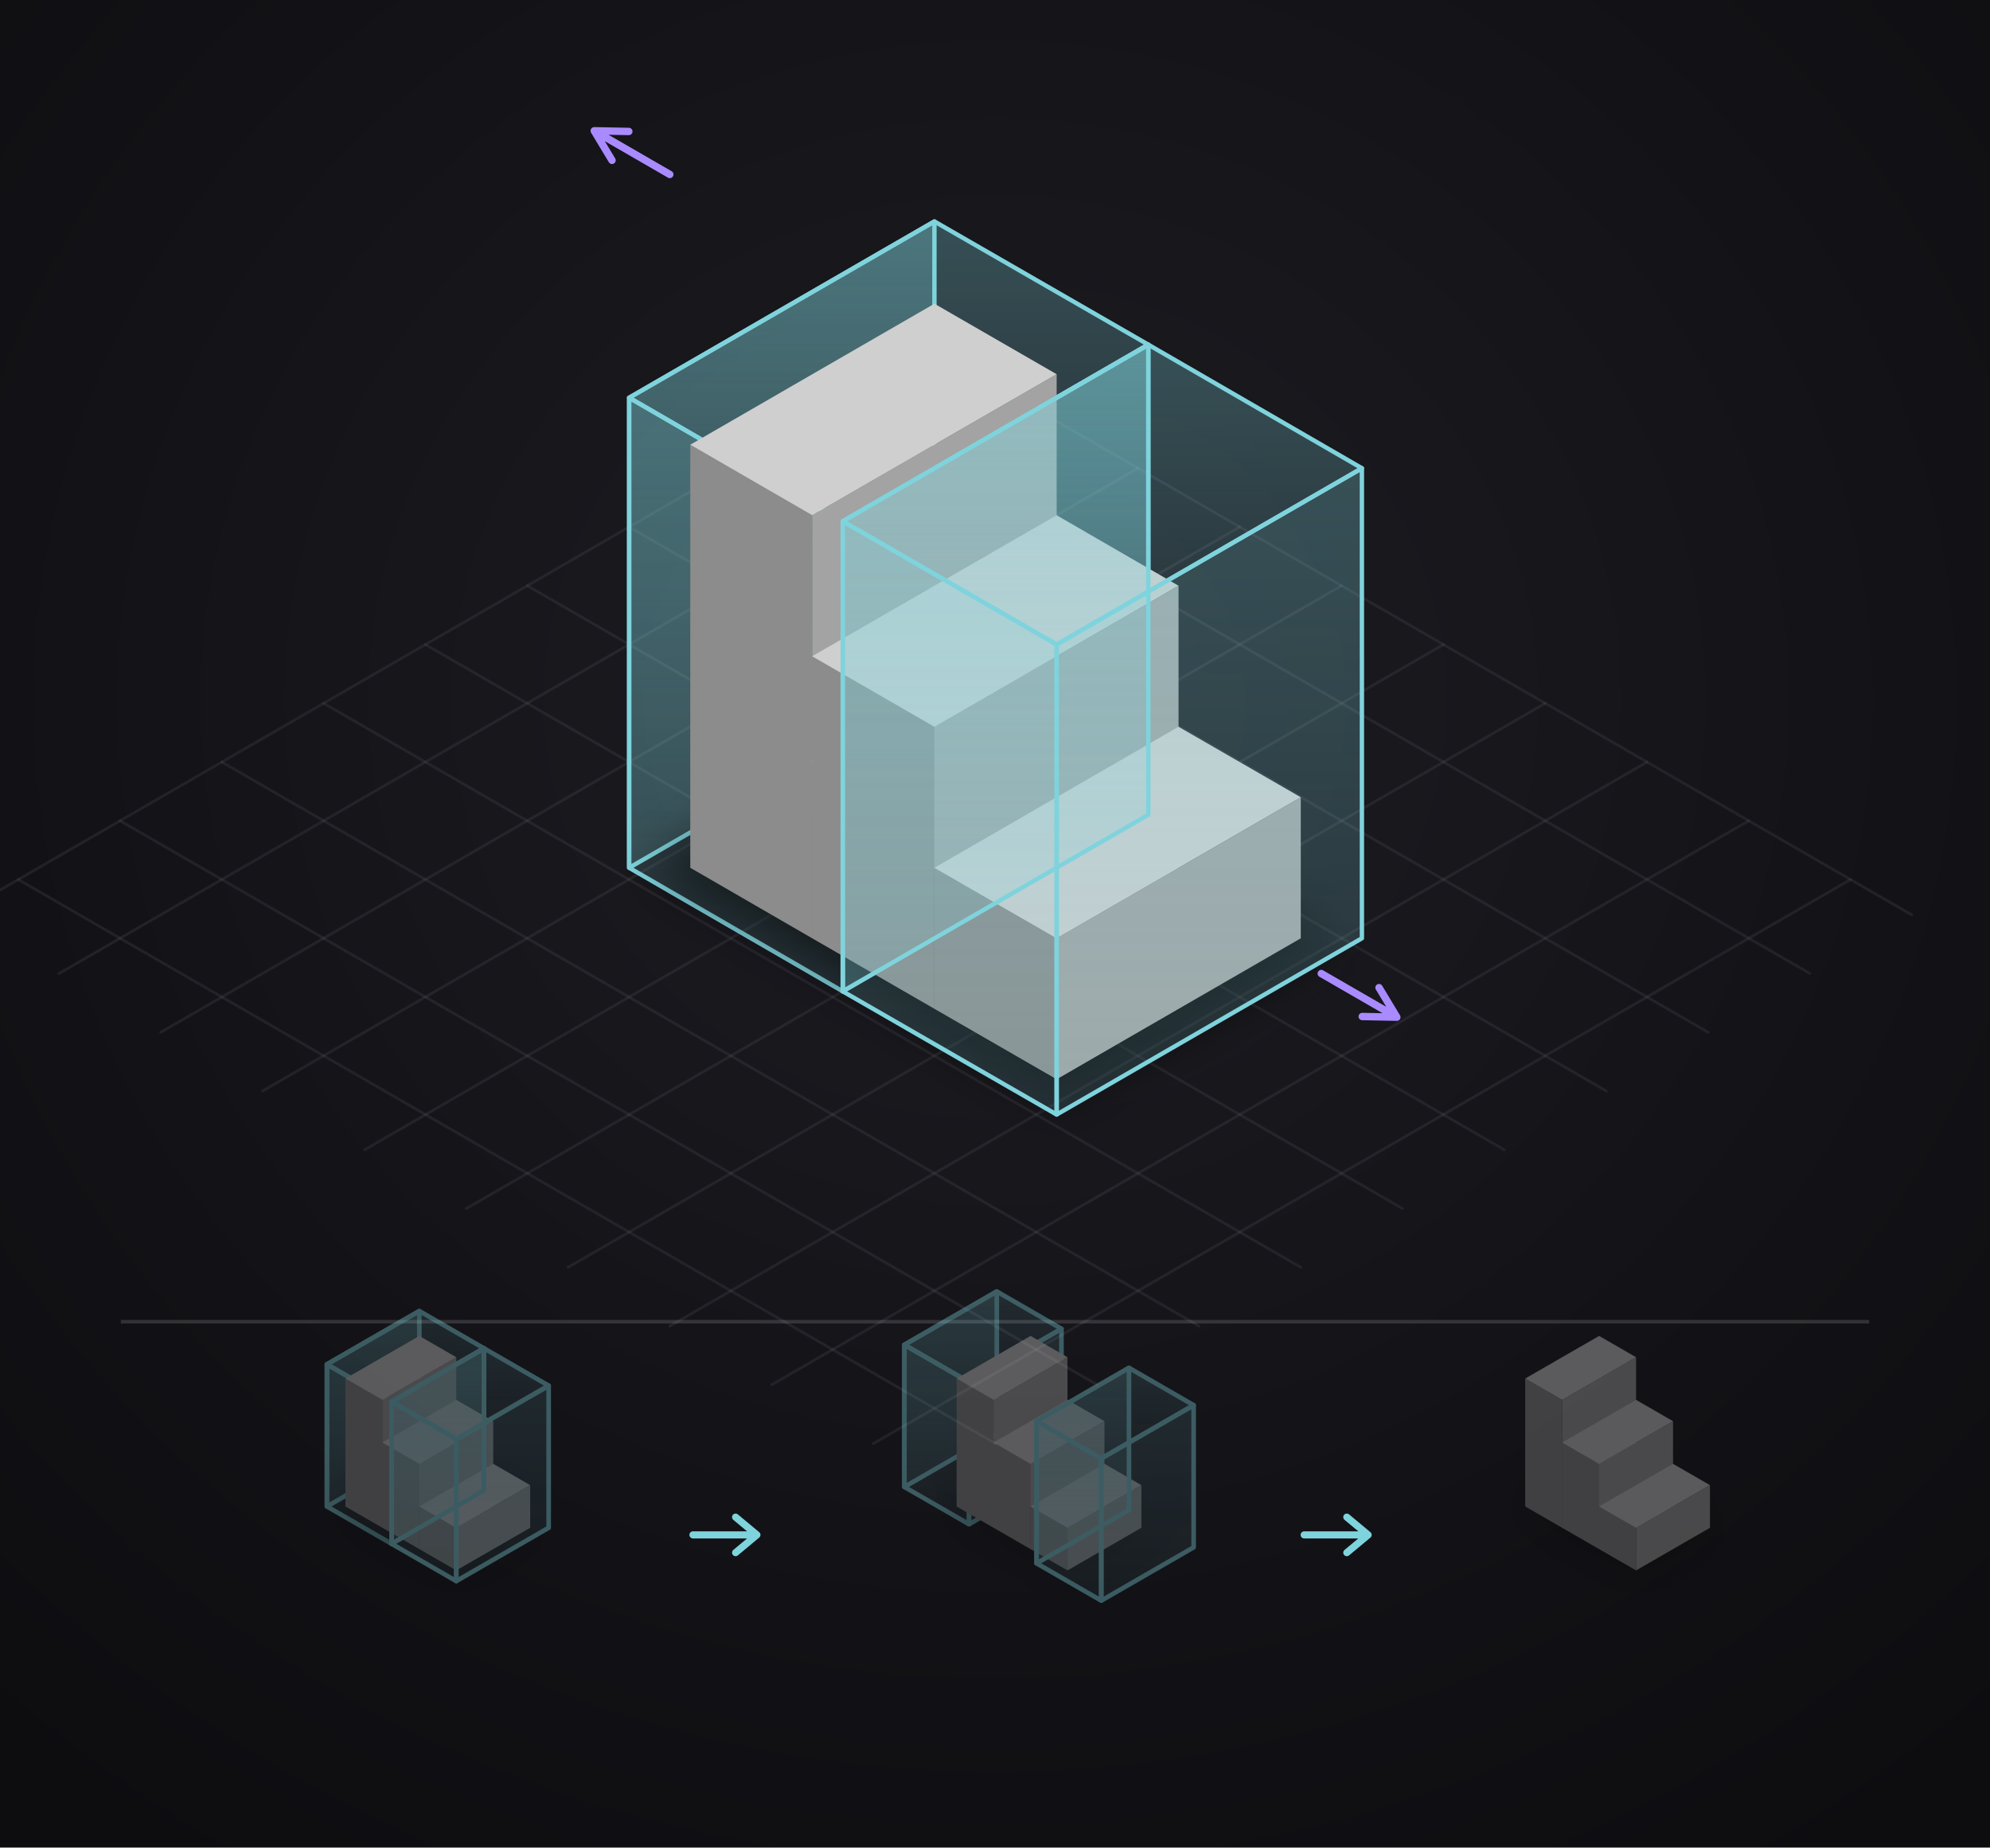
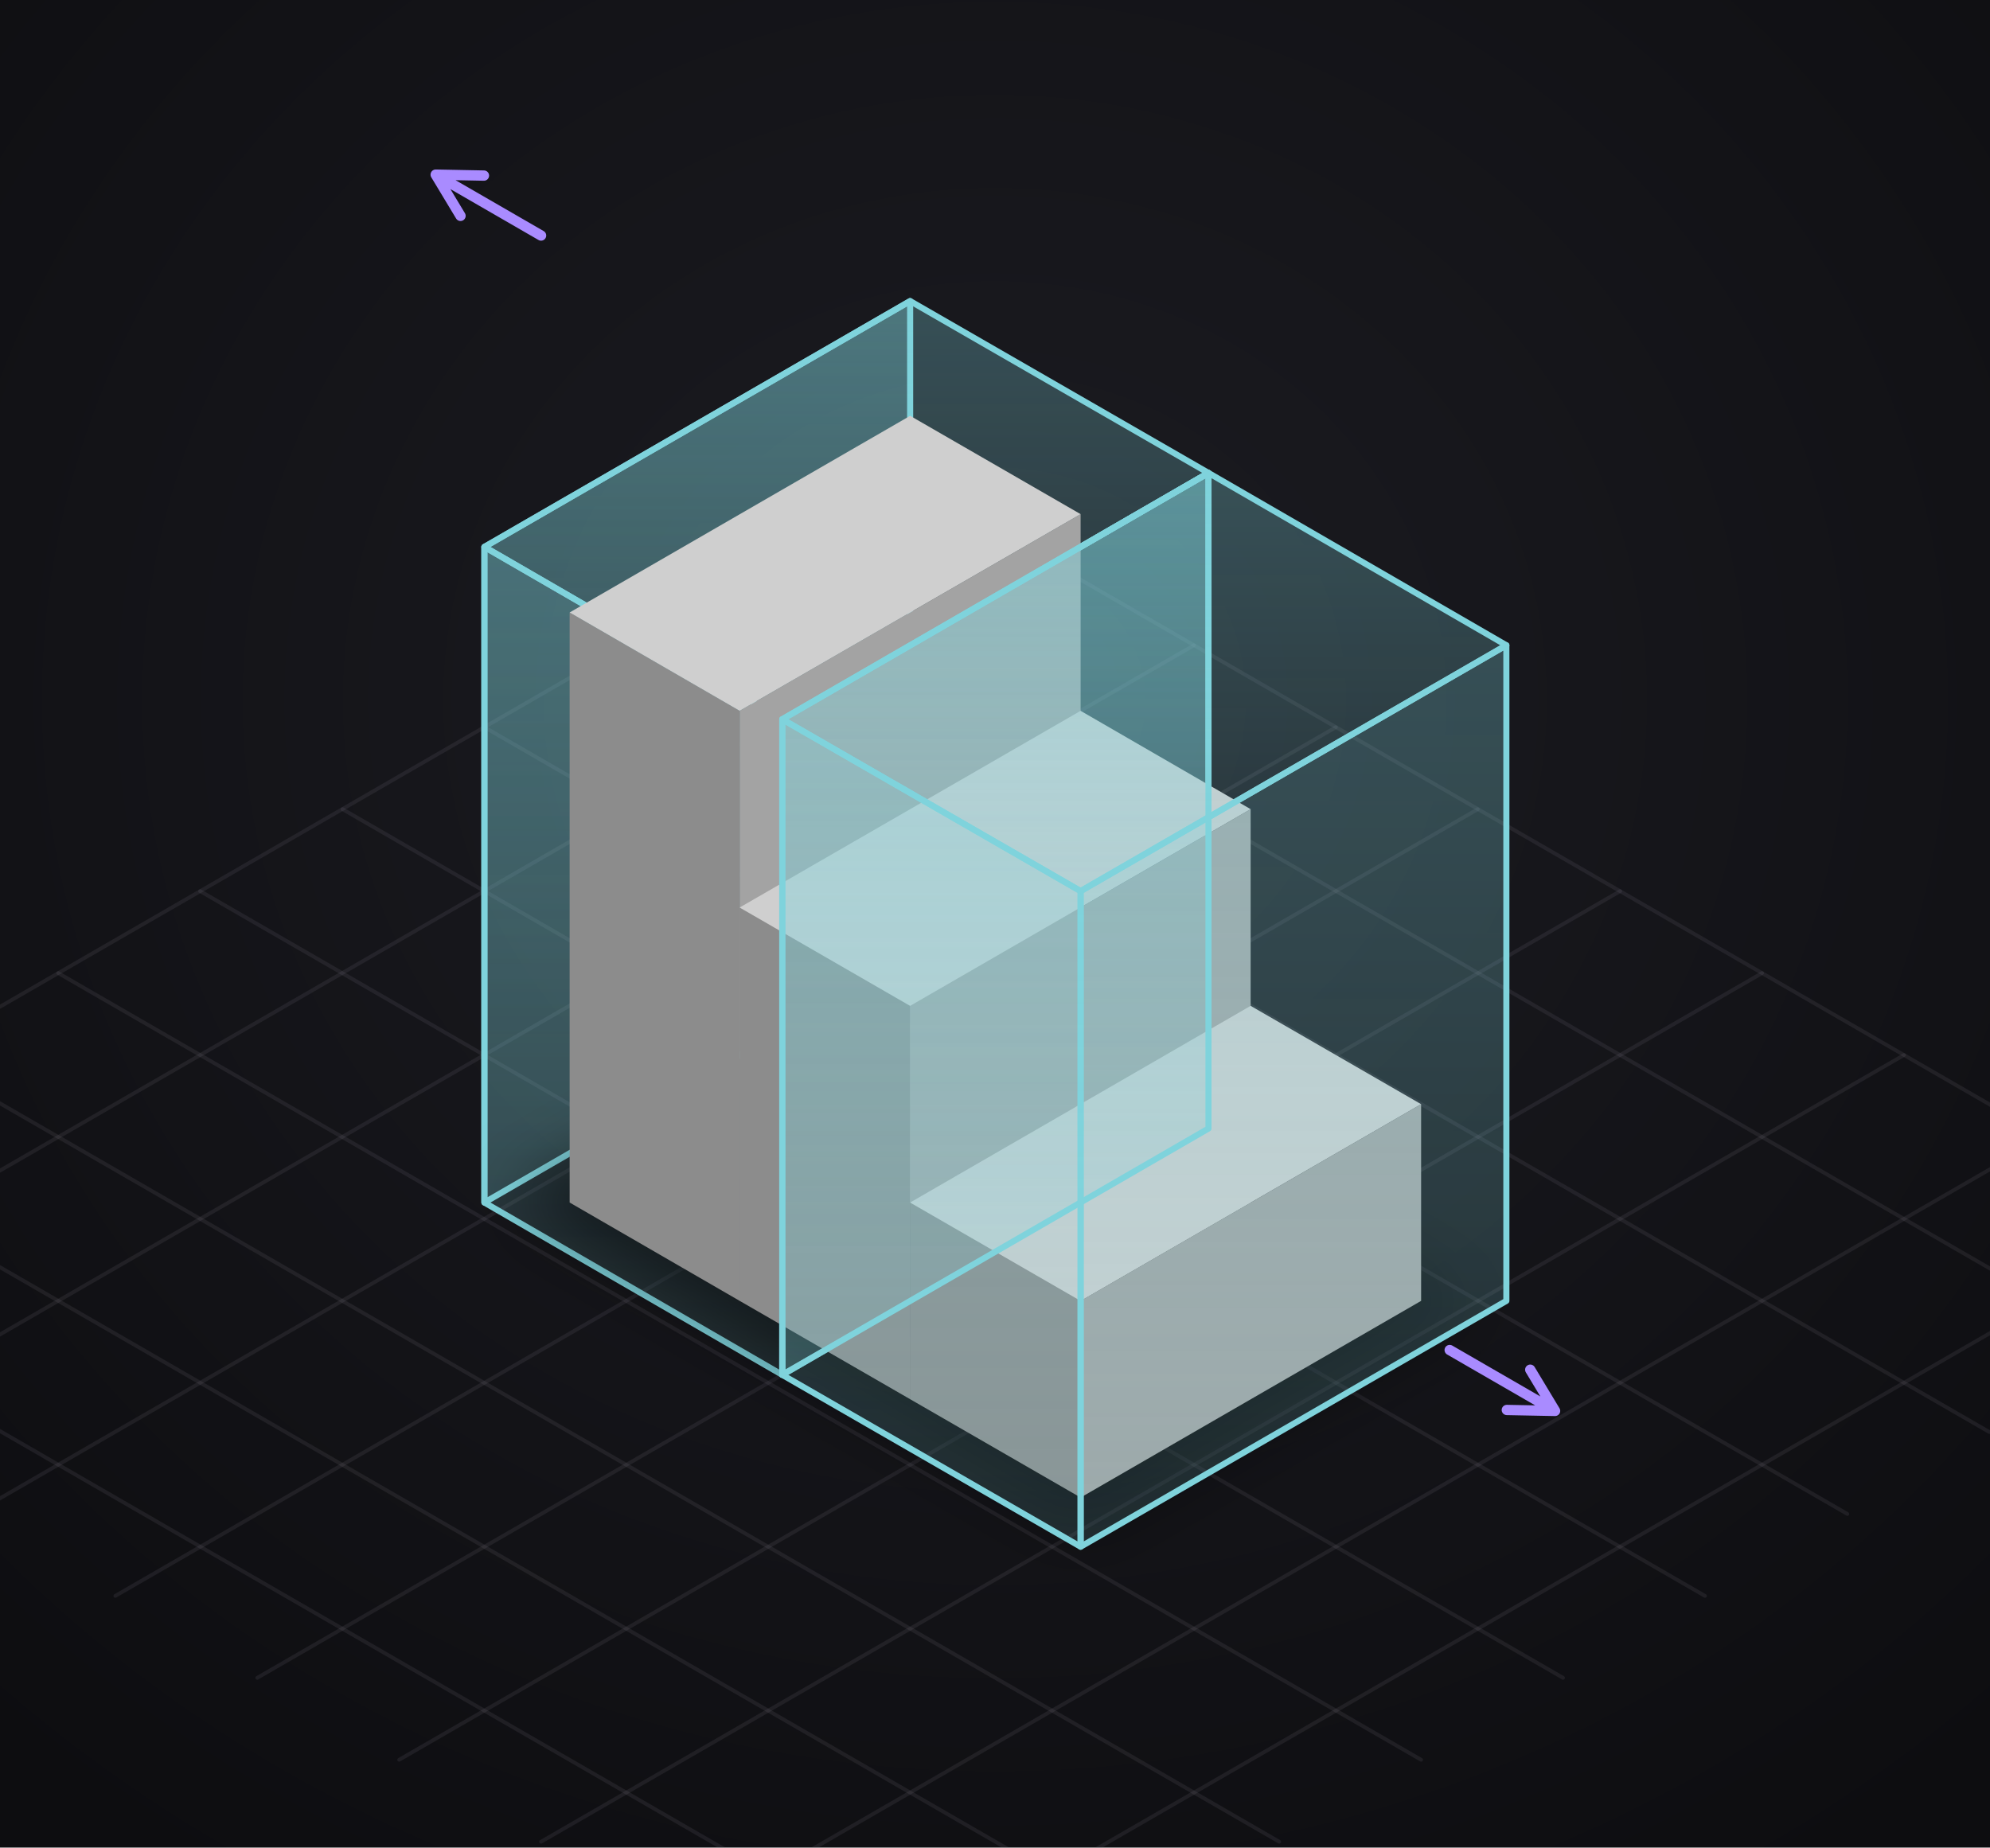
<svg xmlns="http://www.w3.org/2000/svg" viewBox="0 0 560 520" role="img" aria-labelledby="t d">
  <defs>
    <radialGradient id="fondo" cx=".5" cy=".38" r=".75">
      <stop stop-color="#1c1c22" />
      <stop offset="1" stop-color="#0d0d10" />
    </radialGradient>
    <filter id="blur" x="-30%" y="-30%" width="160%" height="160%">
      <feGaussianBlur stdDeviation="7" />
    </filter>
    <linearGradient id="vidrio" x1="0" y1="0" x2="1" y2="1">
      <stop stop-color="#ffffff" stop-opacity=".55" />
      <stop offset="1" stop-color="#cfd6e4" stop-opacity=".22" />
    </linearGradient>
    <linearGradient id="molde" x1="0" y1="0" x2="0" y2="1">
      <stop stop-color="#7fd3dc" stop-opacity=".30" />
      <stop offset="1" stop-color="#7fd3dc" stop-opacity=".14" />
    </linearGradient>
    <pattern id="tablas" width="10" height="10" patternUnits="userSpaceOnUse">
      <rect width="10" height="10" fill="#d8a467" />
      <path d="M0 9.5H10" stroke="#9c6a35" stroke-opacity=".55" />
    </pattern>
  </defs>
  <style>

@keyframes moldeA{0%,28%{transform:none;opacity:1}50%,82%{transform:translate(-66.7px,-38.5px);opacity:1}90%{opacity:0}94%,100%{transform:none;opacity:0}}
@keyframes moldeB{0%,28%{transform:none;opacity:1}50%,82%{transform:translate(66.7px,38.5px);opacity:1}90%{opacity:0}94%,100%{transform:none;opacity:0}}
@keyframes pieza{0%,18%{opacity:.25}40%,92%{opacity:1}97%,100%{opacity:.25}}
@keyframes flecha{0%,30%{opacity:0}38%,70%{opacity:1}80%,100%{opacity:0}}
@keyframes entra{0%{opacity:0}6%,100%{opacity:1}}
.moldeA{animation:moldeA 8s cubic-bezier(.5,0,.2,1) infinite}
.moldeB{animation:moldeB 8s cubic-bezier(.5,0,.2,1) infinite}
.pieza{animation:pieza 8s ease-in-out infinite}
.flecha{animation:flecha 8s ease-in-out infinite}
@keyframes paso1{0%,5%{opacity:.38}9%,28%{opacity:1}32%,100%{opacity:.38}}
.paso1{animation:paso1 8s ease-in-out infinite;opacity:.38}
@keyframes paso2{0%,29%{opacity:.38}33%,54%{opacity:1}58%,100%{opacity:.38}}
.paso2{animation:paso2 8s ease-in-out infinite;opacity:.38}
@keyframes paso3{0%,55%{opacity:.38}59%,90%{opacity:1}94%,100%{opacity:.38}}
.paso3{animation:paso3 8s ease-in-out infinite;opacity:.38}
.en-pausa *{animation-play-state:paused!important}
@media (prefers-reduced-motion:reduce){*{animation:none!important}}
</style>
  <rect width="560" height="520" fill="url(#fondo)" />
-   <g transform="translate(-11.1 62.8) scale(0.945)">
+   <g transform="translate(-126.1 85.4) scale(1.318)">
    <line x1="290.0" y1="38.0" x2="-1.0" y2="206.0" stroke="#8a8796" stroke-width="0.8" stroke-linecap="round" opacity="0.13" />
    <line x1="290.0" y1="38.0" x2="581.0" y2="206.0" stroke="#8a8796" stroke-width="0.8" stroke-linecap="round" opacity="0.13" />
    <line x1="320.3" y1="55.5" x2="29.3" y2="223.5" stroke="#8a8796" stroke-width="0.8" stroke-linecap="round" opacity="0.13" />
    <line x1="259.7" y1="55.5" x2="550.7" y2="223.5" stroke="#8a8796" stroke-width="0.8" stroke-linecap="round" opacity="0.13" />
    <line x1="350.6" y1="73.0" x2="59.6" y2="241.0" stroke="#8a8796" stroke-width="0.8" stroke-linecap="round" opacity="0.13" />
    <line x1="229.4" y1="73.0" x2="520.4" y2="241.0" stroke="#8a8796" stroke-width="0.8" stroke-linecap="round" opacity="0.13" />
    <line x1="380.9" y1="90.5" x2="89.9" y2="258.5" stroke="#8a8796" stroke-width="0.8" stroke-linecap="round" opacity="0.13" />
    <line x1="199.1" y1="90.5" x2="490.1" y2="258.5" stroke="#8a8796" stroke-width="0.8" stroke-linecap="round" opacity="0.13" />
    <line x1="411.2" y1="108.0" x2="120.3" y2="276.0" stroke="#8a8796" stroke-width="0.8" stroke-linecap="round" opacity="0.13" />
    <line x1="168.8" y1="108.0" x2="459.7" y2="276.0" stroke="#8a8796" stroke-width="0.8" stroke-linecap="round" opacity="0.13" />
    <line x1="441.6" y1="125.5" x2="150.6" y2="293.5" stroke="#8a8796" stroke-width="0.8" stroke-linecap="round" opacity="0.13" />
    <line x1="138.4" y1="125.5" x2="429.4" y2="293.5" stroke="#8a8796" stroke-width="0.8" stroke-linecap="round" opacity="0.13" />
    <line x1="471.9" y1="143.0" x2="180.9" y2="311.0" stroke="#8a8796" stroke-width="0.8" stroke-linecap="round" opacity="0.13" />
    <line x1="108.1" y1="143.0" x2="399.1" y2="311.0" stroke="#8a8796" stroke-width="0.8" stroke-linecap="round" opacity="0.13" />
    <line x1="502.2" y1="160.5" x2="211.2" y2="328.5" stroke="#8a8796" stroke-width="0.8" stroke-linecap="round" opacity="0.13" />
    <line x1="77.8" y1="160.5" x2="368.8" y2="328.5" stroke="#8a8796" stroke-width="0.8" stroke-linecap="round" opacity="0.13" />
    <line x1="532.5" y1="178.0" x2="241.5" y2="346.0" stroke="#8a8796" stroke-width="0.8" stroke-linecap="round" opacity="0.13" />
    <line x1="47.5" y1="178.0" x2="338.5" y2="346.0" stroke="#8a8796" stroke-width="0.8" stroke-linecap="round" opacity="0.13" />
    <line x1="562.8" y1="195.5" x2="271.8" y2="363.5" stroke="#8a8796" stroke-width="0.8" stroke-linecap="round" opacity="0.13" />
    <line x1="17.2" y1="195.5" x2="308.2" y2="363.5" stroke="#8a8796" stroke-width="0.8" stroke-linecap="round" opacity="0.13" />
    <g class="moldeA">
      <polygon points="199.1,192.0 262.7,228.8 262.7,88.8 199.1,52.0" fill="url(#molde)" stroke="#7fd3dc" stroke-width="1.3" stroke-linejoin="round" />
      <polygon points="353.7,176.2 262.7,228.8 262.7,88.8 353.7,36.2" fill="url(#molde)" stroke="#7fd3dc" stroke-width="1.3" stroke-linejoin="round" />
      <polygon points="290.0,139.5 199.1,192.0 199.1,52.0 290.0,-0.5" fill="url(#molde)" stroke="#7fd3dc" stroke-width="1.3" stroke-linejoin="round" />
      <polygon points="290.0,-0.5 353.7,36.2 262.7,88.8 199.1,52.0" fill="url(#molde)" stroke="#7fd3dc" stroke-width="1.3" stroke-linejoin="round" />
    </g>
    <g class="pieza">
      <polygon points="290.0,143.0 411.2,213.0 326.4,262.0 205.1,192.0" fill="#000" opacity="0.5" filter="url(#blur)" />
      <polygon points="217.3,192.0 253.6,213.0 253.6,87.0 217.3,66.0" fill="#8c8c8c" />
      <polygon points="326.4,171.0 253.6,213.0 253.6,87.0 326.4,45.0" fill="#a3a3a3" />
      <polygon points="290.0,24.0 326.4,45.0 253.6,87.0 217.3,66.0" fill="#cfcfcf" />
      <polygon points="253.6,213.0 290.0,234.0 290.0,150.0 253.6,129.0" fill="#8c8c8c" />
      <polygon points="362.7,192.0 290.0,234.0 290.0,150.0 362.7,108.0" fill="#a3a3a3" />
      <polygon points="326.4,87.0 362.7,108.0 290.0,150.0 253.6,129.0" fill="#cfcfcf" />
      <polygon points="290.0,234.0 326.4,255.0 326.4,213.0 290.0,192.0" fill="#8c8c8c" />
      <polygon points="399.1,213.0 326.4,255.0 326.4,213.0 399.1,171.0" fill="#a3a3a3" />
      <polygon points="362.7,150.0 399.1,171.0 326.4,213.0 290.0,192.0" fill="#cfcfcf" />
    </g>
    <g class="moldeB">
      <polygon points="262.7,228.8 326.4,265.5 326.4,125.5 262.7,88.8" fill="url(#molde)" stroke="#7fd3dc" stroke-width="1.3" stroke-linejoin="round" />
      <polygon points="417.3,213.0 326.4,265.5 326.4,125.5 417.3,73.0" fill="url(#molde)" stroke="#7fd3dc" stroke-width="1.3" stroke-linejoin="round" />
      <polygon points="353.7,176.2 262.7,228.8 262.7,88.8 353.7,36.2" fill="url(#molde)" stroke="#7fd3dc" stroke-width="1.3" stroke-linejoin="round" />
      <polygon points="353.7,36.2 417.3,73.0 326.4,125.5 262.7,88.8" fill="url(#molde)" stroke="#7fd3dc" stroke-width="1.3" stroke-linejoin="round" />
    </g>
    <g class="flecha">
      <path d="M211.2 -14.5L188.7 -27.5M194.0 -18.7L188.7 -27.5L199.0 -27.3" fill="none" stroke="#a98bff" stroke-width="2.2" stroke-linecap="round" stroke-linejoin="round" />
      <path d="M405.2 223.5L427.7 236.5M417.4 236.3L427.7 236.5L422.4 227.7" fill="none" stroke="#a98bff" stroke-width="2.2" stroke-linecap="round" stroke-linejoin="round" />
    </g>
  </g>
-   <line x1="34" y1="372" x2="526" y2="372" stroke="#ffffff" stroke-opacity=".14" />
-   <g class="paso1">
-     <polygon points="92.0,424.0 110.2,434.5 110.2,394.5 92.0,384.0" fill="url(#molde)" stroke="#7fd3dc" stroke-width="1.3" stroke-linejoin="round" />
-     <polygon points="136.2,419.5 110.2,434.5 110.2,394.5 136.2,379.5" fill="url(#molde)" stroke="#7fd3dc" stroke-width="1.3" stroke-linejoin="round" />
-     <polygon points="118.0,409.0 92.0,424.0 92.0,384.0 118.0,369.0" fill="url(#molde)" stroke="#7fd3dc" stroke-width="1.3" stroke-linejoin="round" />
-     <polygon points="118.0,369.0 136.2,379.5 110.2,394.5 92.0,384.0" fill="url(#molde)" stroke="#7fd3dc" stroke-width="1.3" stroke-linejoin="round" />
-     <polygon points="118.0,410.0 152.6,430.0 128.4,444.0 93.8,424.0" fill="#000" opacity="0.5" filter="url(#blur)" />
-     <polygon points="97.2,424.0 107.6,430.0 107.6,394.0 97.2,388.0" fill="#8c8c8c" />
-     <polygon points="128.4,418.0 107.6,430.0 107.6,394.0 128.4,382.0" fill="#a3a3a3" />
-     <polygon points="118.0,376.0 128.4,382.0 107.6,394.0 97.2,388.0" fill="#cfcfcf" />
-     <polygon points="107.6,430.0 118.0,436.0 118.0,412.0 107.6,406.0" fill="#8c8c8c" />
-     <polygon points="138.8,424.0 118.0,436.0 118.0,412.0 138.8,400.0" fill="#a3a3a3" />
-     <polygon points="128.4,394.0 138.8,400.0 118.0,412.0 107.6,406.0" fill="#cfcfcf" />
-     <polygon points="118.0,436.0 128.4,442.0 128.4,430.0 118.0,424.0" fill="#8c8c8c" />
-     <polygon points="149.2,430.0 128.4,442.0 128.4,430.0 149.2,418.0" fill="#a3a3a3" />
-     <polygon points="138.8,412.0 149.2,418.0 128.4,430.0 118.0,424.0" fill="#cfcfcf" />
-     <polygon points="110.2,434.5 128.4,445.0 128.4,405.0 110.2,394.5" fill="url(#molde)" stroke="#7fd3dc" stroke-width="1.3" stroke-linejoin="round" />
-     <polygon points="154.4,430.0 128.4,445.0 128.4,405.0 154.4,390.0" fill="url(#molde)" stroke="#7fd3dc" stroke-width="1.3" stroke-linejoin="round" />
-     <polygon points="136.2,419.5 110.2,434.5 110.2,394.5 136.2,379.5" fill="url(#molde)" stroke="#7fd3dc" stroke-width="1.3" stroke-linejoin="round" />
-     <polygon points="136.2,379.5 154.4,390.0 128.4,405.0 110.2,394.5" fill="url(#molde)" stroke="#7fd3dc" stroke-width="1.3" stroke-linejoin="round" />
-   </g>
-   <path d="M195 432H212M207 427L213 432L207 437" fill="none" stroke="#7fd3dc" stroke-width="2" stroke-linecap="round" stroke-linejoin="round" />
-   <g class="paso2">
-     <g transform="translate(-9.5 -5.5)">
-       <polygon points="264.0,424.0 282.2,434.5 282.2,394.5 264.0,384.0" fill="url(#molde)" stroke="#7fd3dc" stroke-width="1.3" stroke-linejoin="round" />
-       <polygon points="308.2,419.5 282.2,434.5 282.2,394.5 308.2,379.5" fill="url(#molde)" stroke="#7fd3dc" stroke-width="1.3" stroke-linejoin="round" />
-       <polygon points="290.0,409.0 264.0,424.0 264.0,384.0 290.0,369.0" fill="url(#molde)" stroke="#7fd3dc" stroke-width="1.3" stroke-linejoin="round" />
-       <polygon points="290.0,369.0 308.2,379.5 282.2,394.5 264.0,384.0" fill="url(#molde)" stroke="#7fd3dc" stroke-width="1.3" stroke-linejoin="round" />
-     </g>
-     <polygon points="290.0,410.0 324.6,430.0 300.4,444.0 265.8,424.0" fill="#000" opacity="0.5" filter="url(#blur)" />
-     <polygon points="269.2,424.0 279.6,430.0 279.6,394.0 269.2,388.0" fill="#8c8c8c" />
-     <polygon points="300.4,418.0 279.6,430.0 279.6,394.0 300.4,382.0" fill="#a3a3a3" />
-     <polygon points="290.0,376.0 300.4,382.0 279.6,394.0 269.2,388.0" fill="#cfcfcf" />
-     <polygon points="279.6,430.0 290.0,436.0 290.0,412.0 279.6,406.0" fill="#8c8c8c" />
-     <polygon points="310.8,424.0 290.0,436.0 290.0,412.0 310.8,400.0" fill="#a3a3a3" />
-     <polygon points="300.4,394.0 310.8,400.0 290.0,412.0 279.6,406.0" fill="#cfcfcf" />
-     <polygon points="290.0,436.0 300.4,442.0 300.4,430.0 290.0,424.0" fill="#8c8c8c" />
-     <polygon points="321.2,430.0 300.4,442.0 300.4,430.0 321.2,418.0" fill="#a3a3a3" />
-     <polygon points="310.8,412.0 321.2,418.0 300.4,430.0 290.0,424.0" fill="#cfcfcf" />
-     <g transform="translate(9.5 5.5)">
-       <polygon points="282.2,434.5 300.4,445.0 300.4,405.0 282.2,394.5" fill="url(#molde)" stroke="#7fd3dc" stroke-width="1.3" stroke-linejoin="round" />
-       <polygon points="326.4,430.0 300.4,445.0 300.4,405.0 326.4,390.0" fill="url(#molde)" stroke="#7fd3dc" stroke-width="1.3" stroke-linejoin="round" />
-       <polygon points="308.2,419.5 282.2,434.5 282.2,394.5 308.2,379.5" fill="url(#molde)" stroke="#7fd3dc" stroke-width="1.3" stroke-linejoin="round" />
-       <polygon points="308.2,379.5 326.4,390.0 300.4,405.0 282.2,394.5" fill="url(#molde)" stroke="#7fd3dc" stroke-width="1.3" stroke-linejoin="round" />
-     </g>
-   </g>
-   <path d="M367 432H384M379 427L385 432L379 437" fill="none" stroke="#7fd3dc" stroke-width="2" stroke-linecap="round" stroke-linejoin="round" />
-   <g class="paso3">
-     <polygon points="450.0,410.0 484.6,430.0 460.4,444.0 425.8,424.0" fill="#000" opacity="0.5" filter="url(#blur)" />
-     <polygon points="429.2,424.0 439.6,430.0 439.6,394.0 429.2,388.0" fill="#8c8c8c" />
-     <polygon points="460.4,418.0 439.6,430.0 439.6,394.0 460.4,382.0" fill="#a3a3a3" />
-     <polygon points="450.0,376.0 460.4,382.0 439.6,394.0 429.2,388.0" fill="#cfcfcf" />
-     <polygon points="439.6,430.0 450.0,436.0 450.0,412.0 439.6,406.0" fill="#8c8c8c" />
-     <polygon points="470.8,424.0 450.0,436.0 450.0,412.0 470.8,400.0" fill="#a3a3a3" />
-     <polygon points="460.4,394.0 470.8,400.0 450.0,412.0 439.6,406.0" fill="#cfcfcf" />
-     <polygon points="450.0,436.0 460.4,442.0 460.4,430.0 450.0,424.0" fill="#8c8c8c" />
-     <polygon points="481.2,430.0 460.4,442.0 460.4,430.0 481.2,418.0" fill="#a3a3a3" />
-     <polygon points="470.8,412.0 481.2,418.0 460.4,430.0 450.0,424.0" fill="#cfcfcf" />
-   </g>
</svg>
